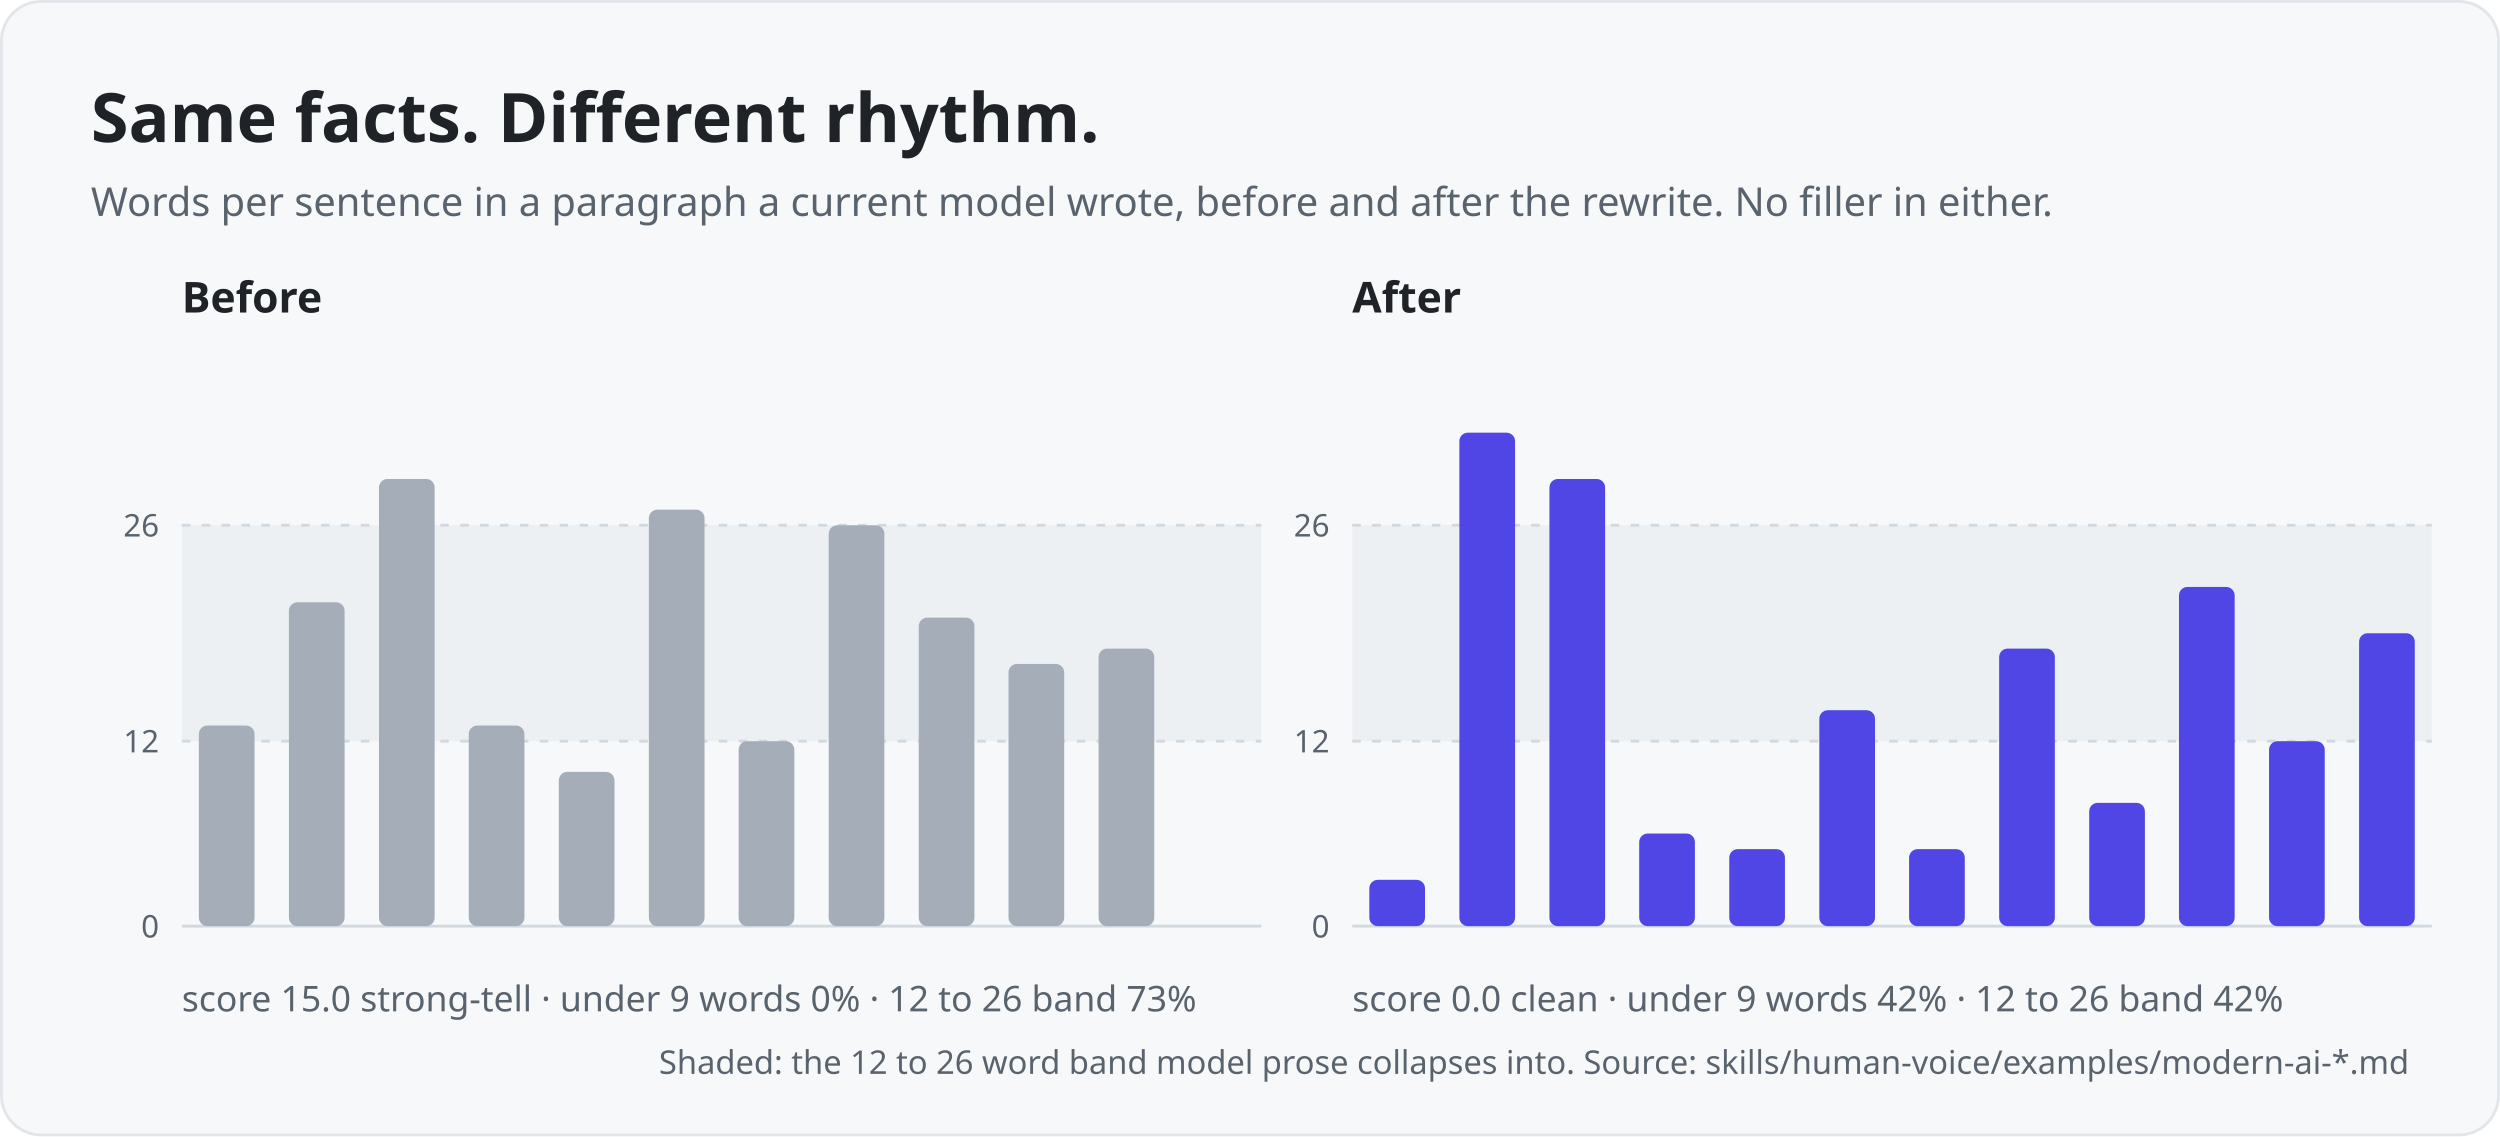
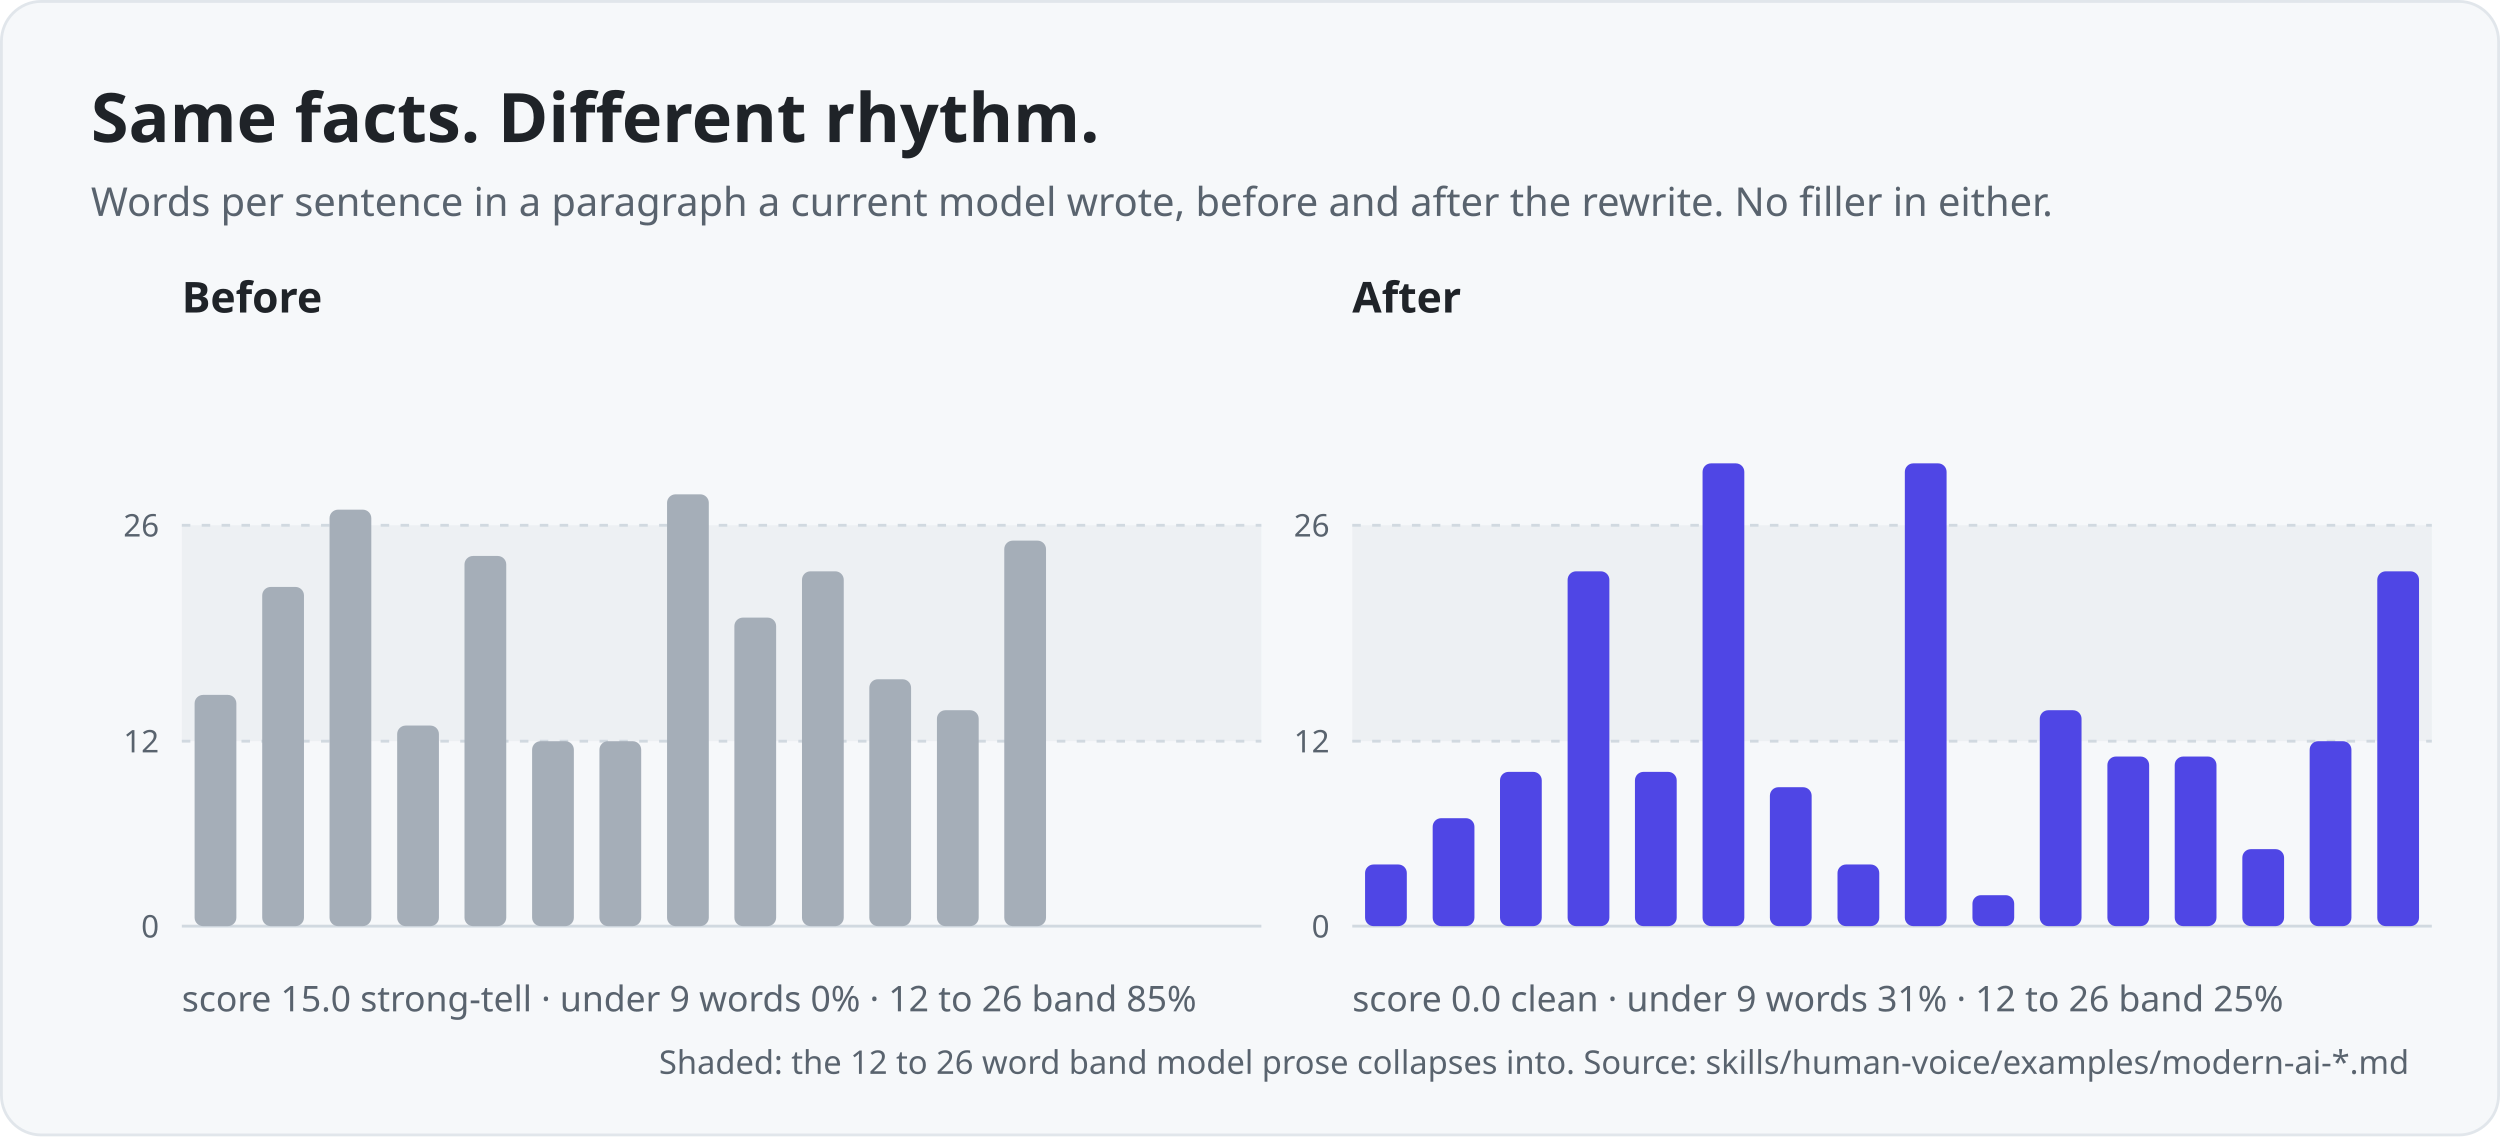
<svg xmlns="http://www.w3.org/2000/svg" width="880" height="400" viewBox="0 0 880 400" role="img" aria-label="Sentence lengths before and after a human-voice rewrite">
  <rect x="0.5" y="0.5" width="879" height="399" rx="14" fill="#F6F8FA" stroke="#E1E6EB" />
  <text x="32" y="50" font-family="-apple-system,BlinkMacSystemFont,'Segoe UI','Noto Sans',Helvetica,Arial,sans-serif" font-size="24" font-weight="700" fill="#1F2328" text-anchor="start">Same facts. Different rhythm.</text>
  <text x="32" y="76" font-family="-apple-system,BlinkMacSystemFont,'Segoe UI','Noto Sans',Helvetica,Arial,sans-serif" font-size="14" font-weight="400" fill="#59636E" text-anchor="start">Words per sentence in a paragraph a current model wrote, before and after the rewrite. No filler in either.</text>
  <text x="64" y="110" font-family="-apple-system,BlinkMacSystemFont,'Segoe UI','Noto Sans',Helvetica,Arial,sans-serif" font-size="15" font-weight="600" fill="#1F2328" text-anchor="start">Before</text>
  <rect x="64" y="184.9" width="380" height="76.0" fill="#EDF0F3" />
  <line x1="64" x2="444" y1="326.0" y2="326.0" stroke="#D1D9E0" stroke-width="1" />
  <text x="56" y="330.0" font-family="-apple-system,BlinkMacSystemFont,'Segoe UI','Noto Sans',Helvetica,Arial,sans-serif" font-size="11" font-weight="400" fill="#59636E" text-anchor="end">0</text>
  <line x1="64" x2="444" y1="260.9" y2="260.9" stroke="#D1D9E0" stroke-width="1" stroke-dasharray="3 4" />
  <text x="56" y="264.857" font-family="-apple-system,BlinkMacSystemFont,'Segoe UI','Noto Sans',Helvetica,Arial,sans-serif" font-size="11" font-weight="400" fill="#59636E" text-anchor="end">12</text>
  <line x1="64" x2="444" y1="184.9" y2="184.9" stroke="#D1D9E0" stroke-width="1" stroke-dasharray="3 4" />
  <text x="56" y="188.857" font-family="-apple-system,BlinkMacSystemFont,'Segoe UI','Noto Sans',Helvetica,Arial,sans-serif" font-size="11" font-weight="400" fill="#59636E" text-anchor="end">26</text>
-   <rect x="70.0" y="255.4" width="19.6" height="70.6" rx="3" fill="#A5AEB8" />
-   <rect x="101.7" y="212.0" width="19.6" height="114.0" rx="3" fill="#A5AEB8" />
-   <rect x="133.4" y="168.6" width="19.6" height="157.4" rx="3" fill="#A5AEB8" />
-   <rect x="165.0" y="255.4" width="19.6" height="70.6" rx="3" fill="#A5AEB8" />
-   <rect x="196.7" y="271.7" width="19.6" height="54.3" rx="3" fill="#A5AEB8" />
-   <rect x="228.4" y="179.4" width="19.6" height="146.6" rx="3" fill="#A5AEB8" />
-   <rect x="260.0" y="260.9" width="19.6" height="65.1" rx="3" fill="#A5AEB8" />
-   <rect x="291.7" y="184.9" width="19.6" height="141.1" rx="3" fill="#A5AEB8" />
-   <rect x="323.4" y="217.4" width="19.6" height="108.6" rx="3" fill="#A5AEB8" />
-   <rect x="355.0" y="233.7" width="19.6" height="92.3" rx="3" fill="#A5AEB8" />
-   <rect x="386.7" y="228.3" width="19.6" height="97.7" rx="3" fill="#A5AEB8" />
-   <text x="64" y="356.0" font-family="-apple-system,BlinkMacSystemFont,'Segoe UI','Noto Sans',Helvetica,Arial,sans-serif" font-size="12.5" font-weight="400" fill="#59636E" text-anchor="start">score 15.0 strong-tell  ·  under 9 words 0%  ·  12 to 26 band 73%</text>
+   <rect x="68.5" y="244.6" width="14.7" height="81.4" rx="3" fill="#A5AEB8" />
+   <rect x="92.3" y="206.6" width="14.7" height="119.4" rx="3" fill="#A5AEB8" />
+   <rect x="116.0" y="179.4" width="14.7" height="146.6" rx="3" fill="#A5AEB8" />
+   <rect x="139.8" y="255.4" width="14.7" height="70.6" rx="3" fill="#A5AEB8" />
+   <rect x="163.5" y="195.7" width="14.7" height="130.3" rx="3" fill="#A5AEB8" />
+   <rect x="187.3" y="260.9" width="14.7" height="65.1" rx="3" fill="#A5AEB8" />
+   <rect x="211.0" y="260.9" width="14.7" height="65.1" rx="3" fill="#A5AEB8" />
+   <rect x="234.8" y="174.0" width="14.7" height="152.0" rx="3" fill="#A5AEB8" />
+   <rect x="258.5" y="217.4" width="14.7" height="108.6" rx="3" fill="#A5AEB8" />
+   <rect x="282.3" y="201.1" width="14.7" height="124.9" rx="3" fill="#A5AEB8" />
+   <rect x="306.0" y="239.1" width="14.7" height="86.9" rx="3" fill="#A5AEB8" />
+   <rect x="329.8" y="250.0" width="14.7" height="76.0" rx="3" fill="#A5AEB8" />
+   <rect x="353.5" y="190.3" width="14.7" height="135.7" rx="3" fill="#A5AEB8" />
+   <text x="64" y="356.0" font-family="-apple-system,BlinkMacSystemFont,'Segoe UI','Noto Sans',Helvetica,Arial,sans-serif" font-size="12.5" font-weight="400" fill="#59636E" text-anchor="start">score 15.0 strong-tell  ·  under 9 words 0%  ·  12 to 26 band 85%</text>
  <text x="476" y="110" font-family="-apple-system,BlinkMacSystemFont,'Segoe UI','Noto Sans',Helvetica,Arial,sans-serif" font-size="15" font-weight="600" fill="#1F2328" text-anchor="start">After</text>
  <rect x="476" y="184.9" width="380" height="76.0" fill="#EDF0F3" />
  <line x1="476" x2="856" y1="326.0" y2="326.0" stroke="#D1D9E0" stroke-width="1" />
  <text x="468" y="330.0" font-family="-apple-system,BlinkMacSystemFont,'Segoe UI','Noto Sans',Helvetica,Arial,sans-serif" font-size="11" font-weight="400" fill="#59636E" text-anchor="end">0</text>
  <line x1="476" x2="856" y1="260.9" y2="260.9" stroke="#D1D9E0" stroke-width="1" stroke-dasharray="3 4" />
  <text x="468" y="264.857" font-family="-apple-system,BlinkMacSystemFont,'Segoe UI','Noto Sans',Helvetica,Arial,sans-serif" font-size="11" font-weight="400" fill="#59636E" text-anchor="end">12</text>
  <line x1="476" x2="856" y1="184.9" y2="184.9" stroke="#D1D9E0" stroke-width="1" stroke-dasharray="3 4" />
  <text x="468" y="188.857" font-family="-apple-system,BlinkMacSystemFont,'Segoe UI','Noto Sans',Helvetica,Arial,sans-serif" font-size="11" font-weight="400" fill="#59636E" text-anchor="end">26</text>
-   <rect x="482.0" y="309.7" width="19.6" height="16.3" rx="3" fill="#4F46E5" />
-   <rect x="513.7" y="152.3" width="19.6" height="173.7" rx="3" fill="#4F46E5" />
-   <rect x="545.4" y="168.6" width="19.6" height="157.4" rx="3" fill="#4F46E5" />
-   <rect x="577.0" y="293.4" width="19.6" height="32.6" rx="3" fill="#4F46E5" />
-   <rect x="608.7" y="298.9" width="19.6" height="27.1" rx="3" fill="#4F46E5" />
-   <rect x="640.4" y="250.0" width="19.6" height="76.0" rx="3" fill="#4F46E5" />
-   <rect x="672.0" y="298.9" width="19.6" height="27.1" rx="3" fill="#4F46E5" />
-   <rect x="703.7" y="228.3" width="19.6" height="97.7" rx="3" fill="#4F46E5" />
-   <rect x="735.4" y="282.6" width="19.6" height="43.4" rx="3" fill="#4F46E5" />
-   <rect x="767.0" y="206.6" width="19.6" height="119.4" rx="3" fill="#4F46E5" />
-   <rect x="798.7" y="260.9" width="19.6" height="65.1" rx="3" fill="#4F46E5" />
-   <rect x="830.4" y="222.9" width="19.6" height="103.1" rx="3" fill="#4F46E5" />
-   <text x="476" y="356.0" font-family="-apple-system,BlinkMacSystemFont,'Segoe UI','Noto Sans',Helvetica,Arial,sans-serif" font-size="12.5" font-weight="400" fill="#59636E" text-anchor="start">score 0.0 clean  ·  under 9 words 42%  ·  12 to 26 band 42%</text>
+   <rect x="480.5" y="304.3" width="14.7" height="21.7" rx="3" fill="#4F46E5" />
+   <rect x="504.3" y="288.0" width="14.7" height="38.0" rx="3" fill="#4F46E5" />
+   <rect x="528.0" y="271.7" width="14.7" height="54.3" rx="3" fill="#4F46E5" />
+   <rect x="551.8" y="201.1" width="14.7" height="124.9" rx="3" fill="#4F46E5" />
+   <rect x="575.5" y="271.7" width="14.7" height="54.3" rx="3" fill="#4F46E5" />
+   <rect x="599.3" y="163.1" width="14.7" height="162.9" rx="3" fill="#4F46E5" />
+   <rect x="623.0" y="277.1" width="14.7" height="48.9" rx="3" fill="#4F46E5" />
+   <rect x="646.8" y="304.3" width="14.7" height="21.7" rx="3" fill="#4F46E5" />
+   <rect x="670.5" y="163.1" width="14.7" height="162.9" rx="3" fill="#4F46E5" />
+   <rect x="694.3" y="315.1" width="14.7" height="10.9" rx="3" fill="#4F46E5" />
+   <rect x="718.0" y="250.0" width="14.7" height="76.0" rx="3" fill="#4F46E5" />
+   <rect x="741.8" y="266.3" width="14.7" height="59.7" rx="3" fill="#4F46E5" />
+   <rect x="765.5" y="266.3" width="14.7" height="59.7" rx="3" fill="#4F46E5" />
+   <rect x="789.3" y="298.9" width="14.7" height="27.1" rx="3" fill="#4F46E5" />
+   <rect x="813.0" y="260.9" width="14.7" height="65.1" rx="3" fill="#4F46E5" />
+   <rect x="836.8" y="201.1" width="14.7" height="124.9" rx="3" fill="#4F46E5" />
+   <text x="476" y="356.0" font-family="-apple-system,BlinkMacSystemFont,'Segoe UI','Noto Sans',Helvetica,Arial,sans-serif" font-size="12.5" font-weight="400" fill="#59636E" text-anchor="start">score 0.0 clean  ·  under 9 words 31%  ·  12 to 26 band 25%</text>
  <text x="848" y="378" font-family="-apple-system,BlinkMacSystemFont,'Segoe UI','Noto Sans',Helvetica,Arial,sans-serif" font-size="11.5" font-weight="400" fill="#59636E" text-anchor="end">Shaded: the 12 to 26 word band model prose collapses into. Source: skills/human-voice/examples/modern-ai-*.md</text>
</svg>
